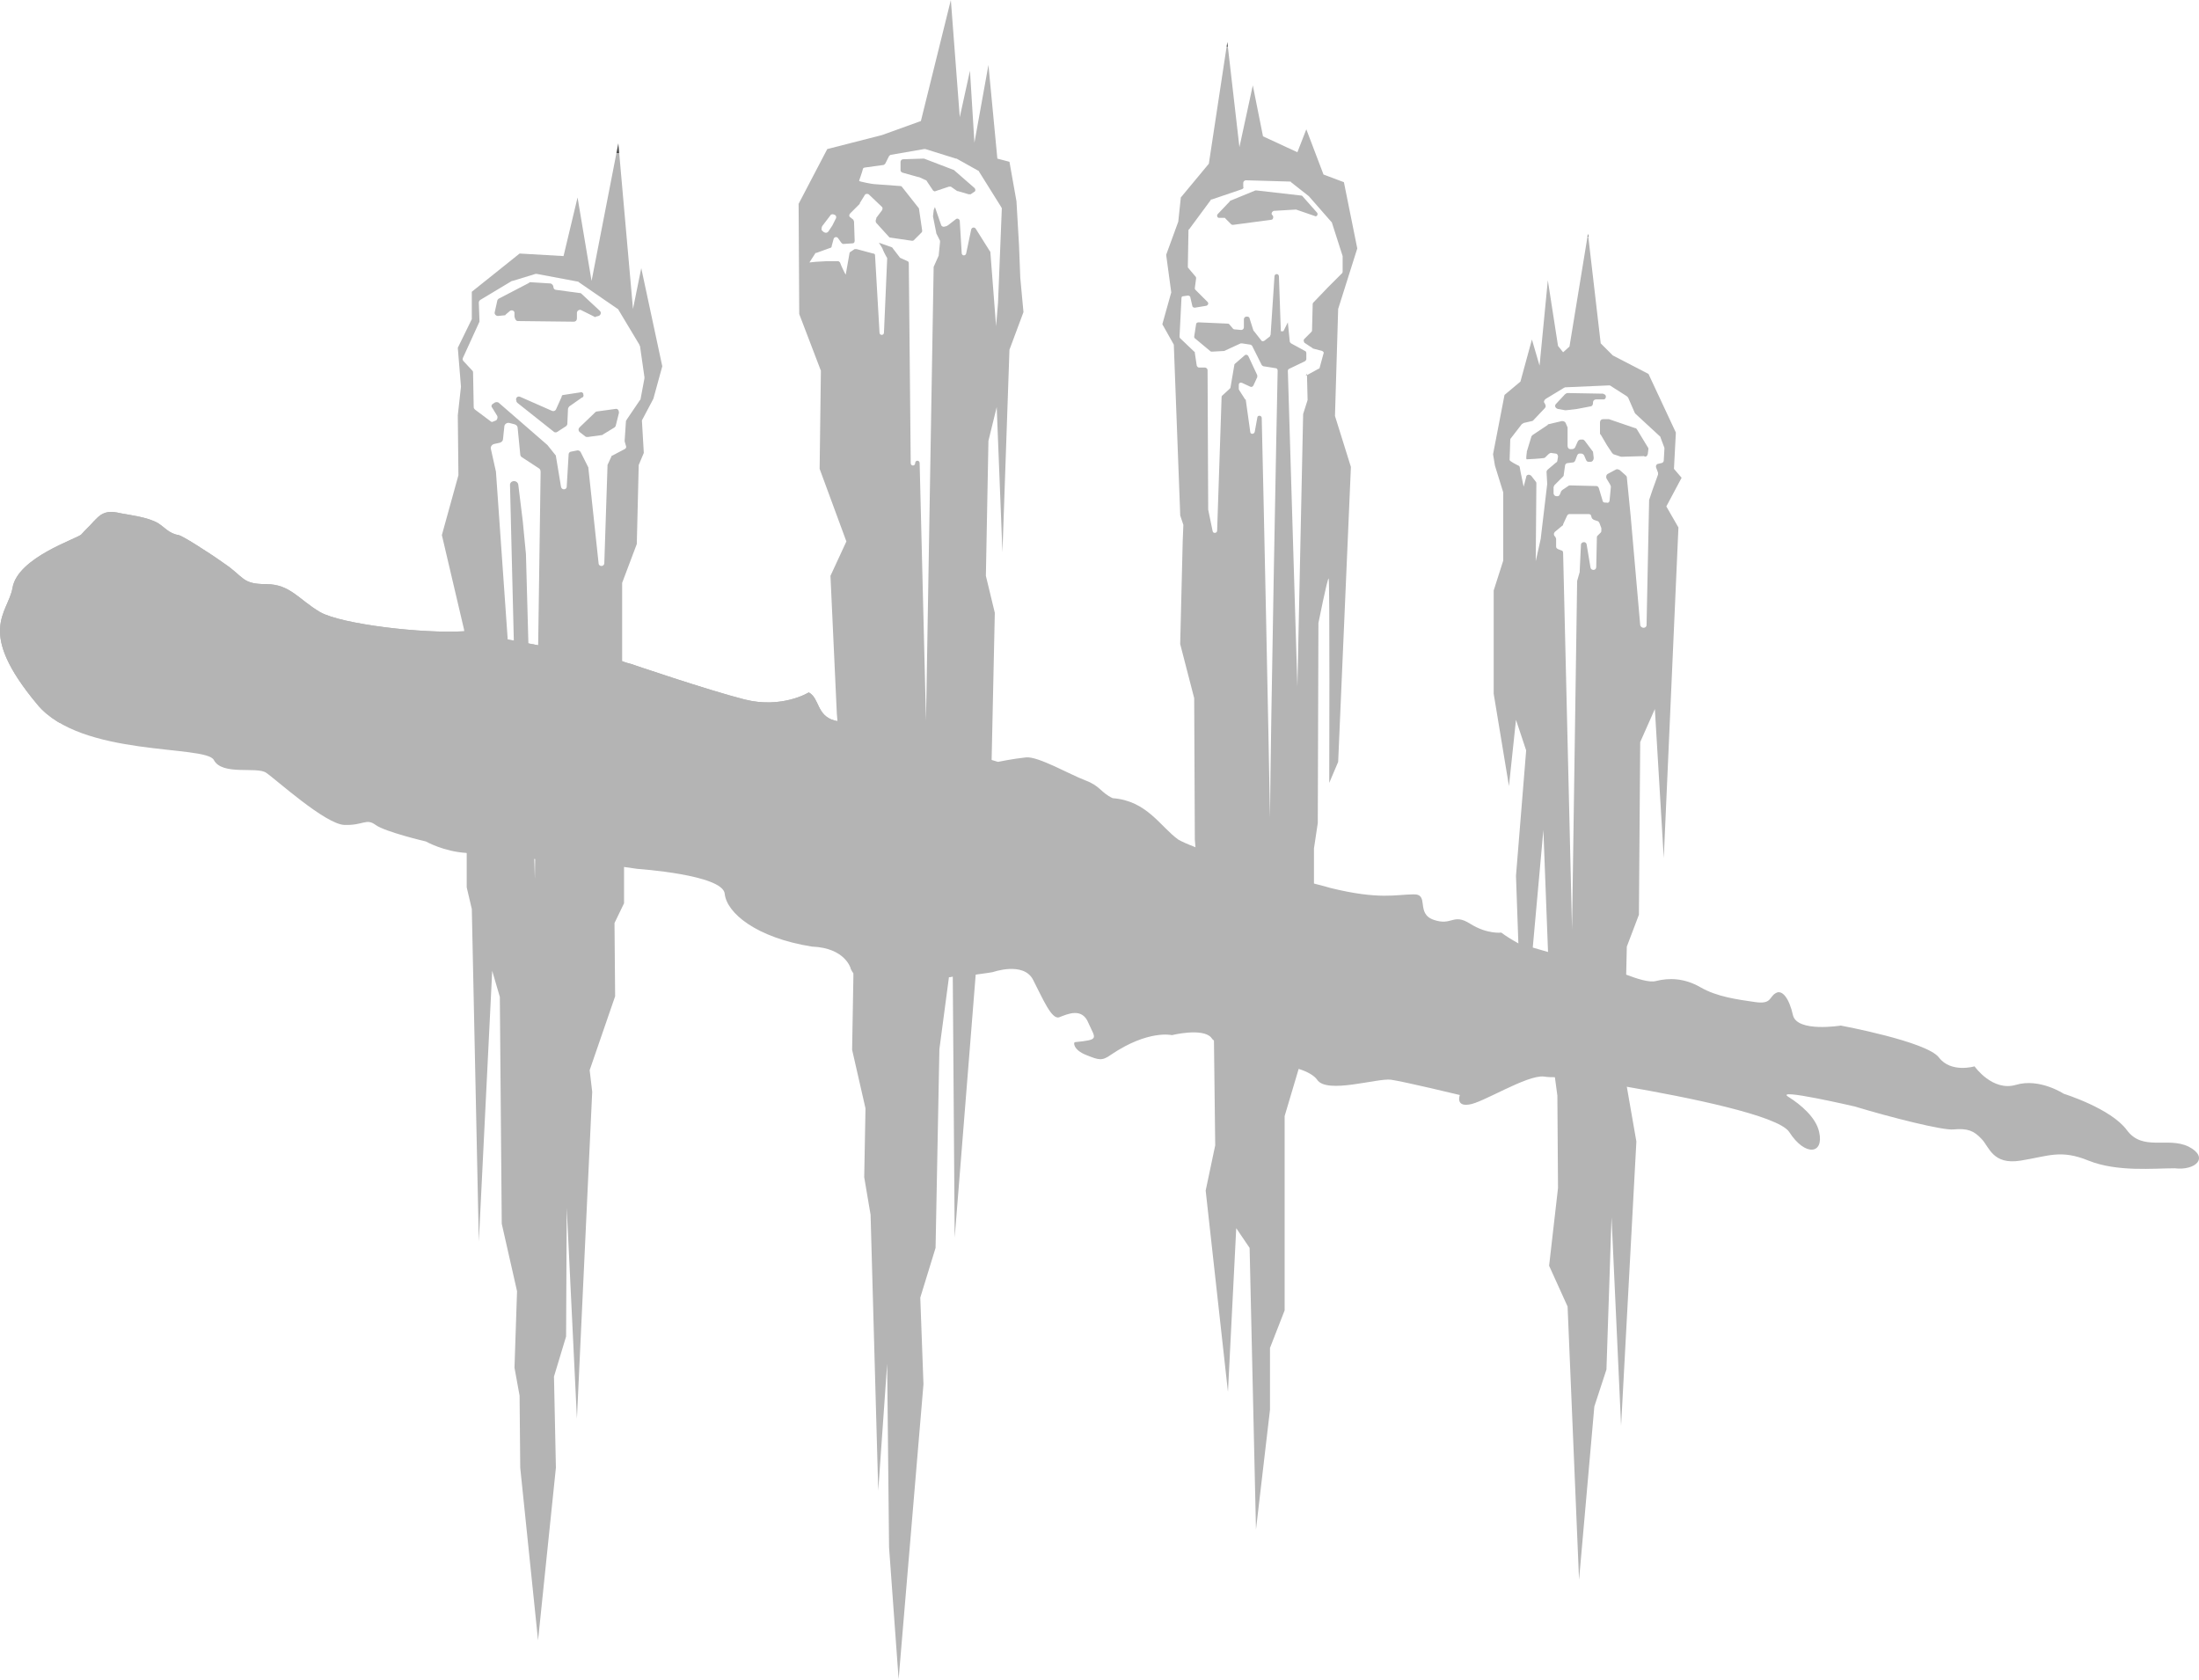
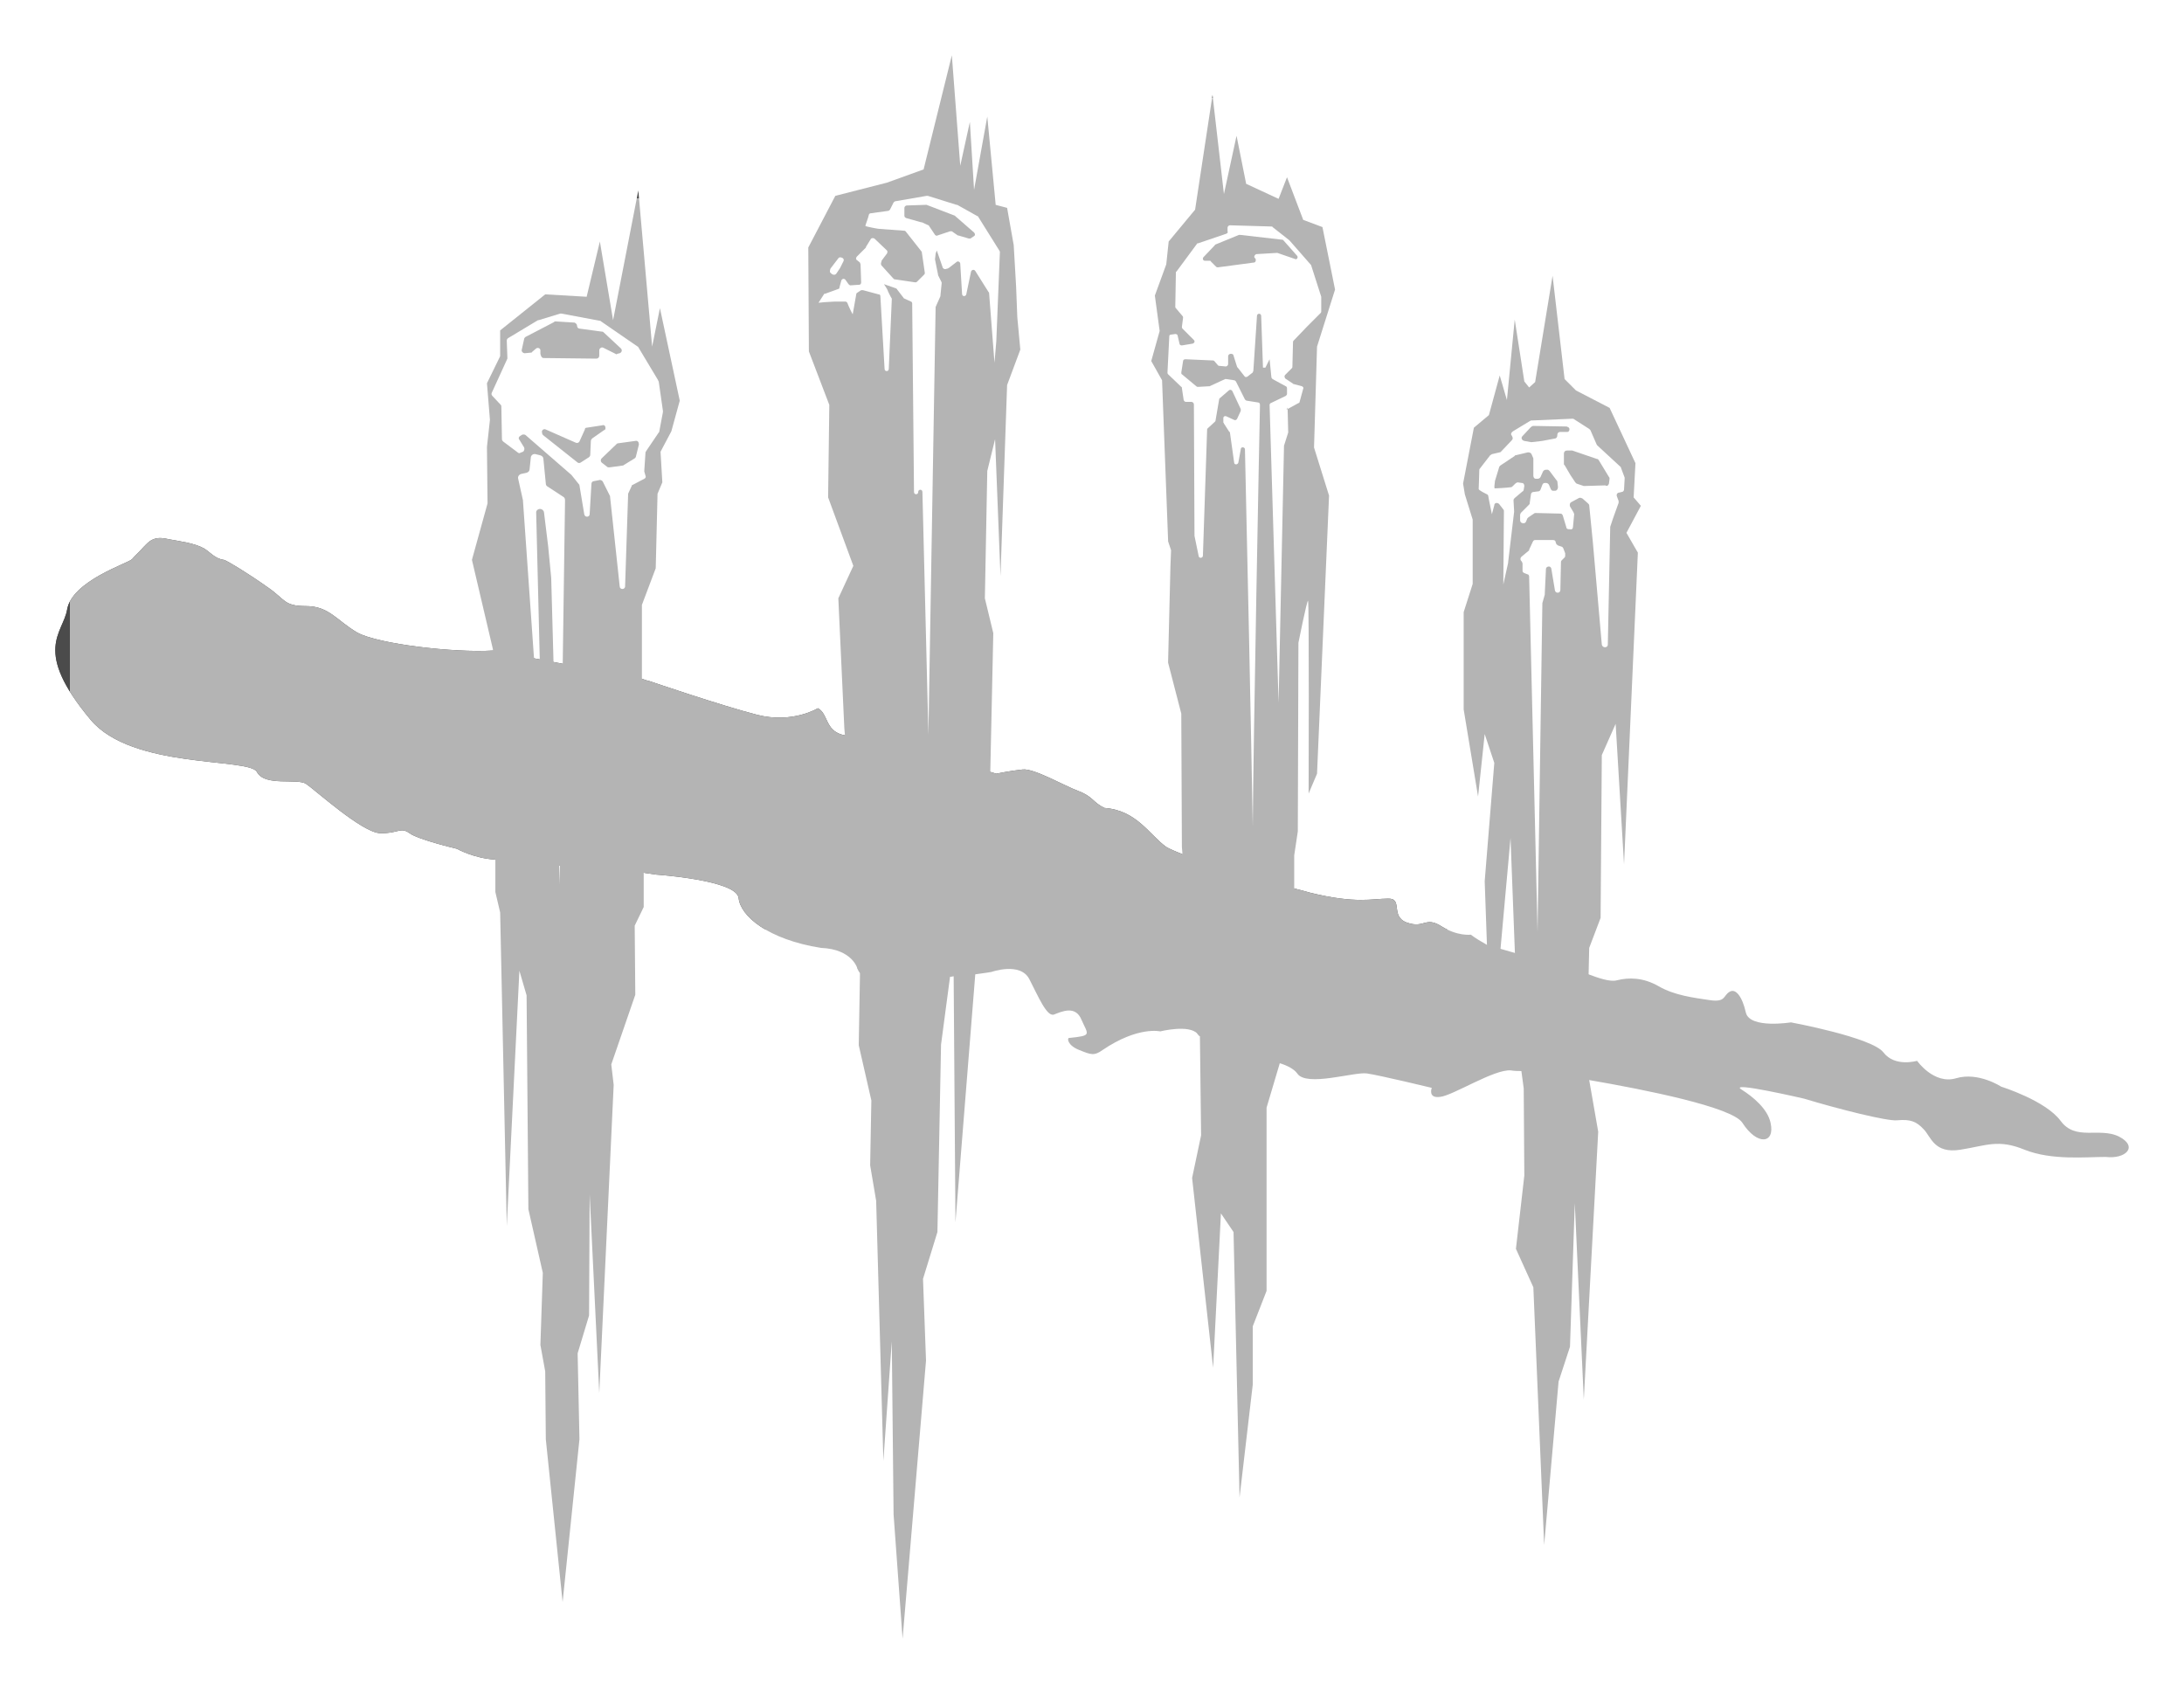
- <svg xmlns="http://www.w3.org/2000/svg" class="app__logo app__logo--light" width="600" height="458.172" viewBox="0 0 600 458.172">
+ <svg xmlns="http://www.w3.org/2000/svg" class="app__logo app__logo--light" width="600" height="465.35" viewBox="0 0 632 490.172">
  <defs>
-     <filter id="survShadow_1">
+     <filter id="survShadow_1" width="200%" height="200%" x="-50%" y="-50%">
      <feDropShadow dx="0" dy="0" stdDeviation="8" flood-opacity="0" flood-color="rgba(0,0,0,0.118)">
        <set attributeName="flood-opacity" to="0" begin="killerRollbackGradientAnimation.end" />
        <animate id="survShadowAnimation_1" attributeName="flood-opacity" begin="0.65s; killerRollbackGradientAnimation.end + 0.75s" values="0;1" dur="0.295s" fill="freeze">
				</animate>
        <animate id="survRollbackShadowAnimation_1" attributeName="flood-opacity" values="1;0" dur="1.1s" begin="killerGradientAnimation.end + 1.9s" fill="freeze" />
      </feDropShadow>
    </filter>
-     <filter id="survShadow_2">
+     <filter id="survShadow_2" width="200%" height="200%" x="-50%" y="-50%">
      <feDropShadow dx="0" dy="0" stdDeviation="8" flood-opacity="0" flood-color="rgba(0,0,0,0.118)">
        <set attributeName="flood-opacity" to="0" begin="killerRollbackGradientAnimation.end" />
        <animate id="survShadowAnimation_2" attributeName="flood-opacity" begin="survGradientAnimation_1.end - 0.015s" values="0;1" dur="0.245s" fill="freeze" />
        <animate id="survRollbackShadowAnimation_2" attributeName="flood-opacity" values="1;0" dur="1.1s" begin="killerGradientAnimation.end + 1.9s" fill="freeze" />
      </feDropShadow>
    </filter>
-     <filter id="survShadow_3">
+     <filter id="survShadow_3" width="200%" height="200%" x="-50%" y="-50%">
      <feDropShadow dx="0" dy="0" stdDeviation="8" flood-opacity="0" flood-color="rgba(0,0,0,0.118)">
        <set attributeName="flood-opacity" to="0" begin="killerRollbackGradientAnimation.end" />
        <animate id="survShadowAnimation_3" attributeName="flood-opacity" begin="survGradientAnimation_2.end + 0.5s" values="0;1" dur="0.26s" fill="freeze" />
        <animate id="survRollbackShadowAnimation_3" attributeName="flood-opacity" values="1;0" dur="1.1s" begin="killerGradientAnimation.end + 1.9s" fill="freeze" />
      </feDropShadow>
    </filter>
-     <filter id="survShadow_4">
+     <filter id="survShadow_4" width="200%" height="200%" x="-50%" y="-50%">
      <feDropShadow dx="0" dy="0" stdDeviation="8" flood-opacity="0" flood-color="rgba(0,0,0,0.118)">
        <set attributeName="flood-opacity" to="0" begin="killerRollbackGradientAnimation.end" />
        <animate id="survShadowAnimation_4" attributeName="flood-opacity" begin="survGradientAnimation_3.end + 0.15s" values="0;1" dur="0.235s" fill="freeze" />
        <animate id="survRollbackShadowAnimation_4" attributeName="flood-opacity" values="1;0" dur="1.1s" begin="killerGradientAnimation.end + 1.9s" fill="freeze" />
      </feDropShadow>
    </filter>
-     <filter id="killerShadow">
+     <filter id="killerShadow" width="200%" height="200%" x="-50%" y="-50%">
      <feDropShadow dx="0" dy="0" stdDeviation="8" flood-opacity="0" flood-color="rgba(0,0,0,0.118)">
        <set attributeName="flood-opacity" to="0" begin="killerRollbackGradientAnimation.end" />
        <animate id="killerShadowAnimation" attributeName="flood-opacity" begin="survGradientAnimation_4.end + 0.25s" values="0;1" dur="0.175s" fill="freeze" />
        <animate id="killerRollbackShadowAnimation" attributeName="flood-opacity" values="1;0" dur="1.1s" begin="killerGradientAnimation.end + 1.9s" fill="freeze" />
      </feDropShadow>
    </filter>
    <linearGradient id="survGradient_1" x1="0%" y1="0%" x2="0%" y2="100%">
      <stop offset="0%" stop-color="#4b4b4b">
        <set attributeName="offset" to="0%" begin="killerRollbackGradientAnimation.end + 0.26s" />
        <animate id="survGradientAnimation_1" attributeName="offset" values="0;1" dur="0.295s" begin="0.65s; killerRollbackGradientAnimation.end + 0.75s" fill="freeze" />
        <set attributeName="stop-color" to="#4b4b4b" begin="killerRollbackGradientAnimation.end + 0.5s" />
        <animate id="survRollbackGradientAnimation_1" attributeName="stop-color" values="#4b4b4b;#b4b4b4" dur="1.1s" begin="killerGradientAnimation.end + 1.9s" fill="freeze" />
      </stop>
      <stop offset="0%" stop-color="#b4b4b4">
        <set attributeName="offset" to="0%" begin="killerRollbackGradientAnimation.end + 0.26s" />
        <animate id="survGradientAnimation_1_1" attributeName="offset" values="0;1" dur="0.295s" begin="0.65s; killerRollbackGradientAnimation.end + 0.75s" fill="freeze" />
      </stop>
    </linearGradient>
    <linearGradient id="survGradient_2" x1="0%" y1="0%" x2="0%" y2="100%">
      <stop offset="0%" stop-color="#4b4b4b">
        <set attributeName="offset" to="0%" begin="killerRollbackGradientAnimation.end + 0.5s" />
        <animate id="survGradientAnimation_2" attributeName="offset" values="0;1" dur="0.245s" begin="survGradientAnimation_1.end - 0.015s" fill="freeze" />
        <set attributeName="stop-color" to="#4b4b4b" begin="killerRollbackGradientAnimation.end + 0.5s" />
        <animate id="survRollbackGradientAnimation_2" attributeName="stop-color" values="#4b4b4b;#b4b4b4" dur="1.1s" begin="killerGradientAnimation.end + 1.9s" fill="freeze" />
      </stop>
      <stop offset="0%" stop-color="#b4b4b4">
        <set attributeName="offset" to="0%" begin="killerRollbackGradientAnimation.end + 0.5s" />
        <animate id="survGradientAnimation_2_1" attributeName="offset" values="0;1" dur="0.245s" begin="survGradientAnimation_1.end - 0.015s" fill="freeze" />
      </stop>
    </linearGradient>
    <linearGradient id="survGradient_3" x1="0%" y1="0%" x2="0%" y2="100%">
      <stop offset="0%" stop-color="#4b4b4b">
        <set attributeName="offset" to="0%" begin="killerRollbackGradientAnimation.end + 0.5s" />
        <animate id="survGradientAnimation_3" attributeName="offset" values="0;1" dur="0.26s" begin="survGradientAnimation_2.end + 0.5s" fill="freeze" />
        <set attributeName="stop-color" to="#4b4b4b" begin="killerRollbackGradientAnimation.end + 0.5s" />
        <animate id="survRollbackGradientAnimation_3" attributeName="stop-color" values="#4b4b4b;#b4b4b4" dur="1.1s" begin="killerGradientAnimation.end + 1.9s" fill="freeze" />
      </stop>
      <stop offset="0%" stop-color="#b4b4b4">
        <set attributeName="offset" to="0%" begin="killerRollbackGradientAnimation.end + 0.5s" />
        <animate id="survGradientAnimation_3_1" attributeName="offset" values="0;1" dur="0.26s" begin="survGradientAnimation_2.end + 0.5s" fill="freeze" />
      </stop>
    </linearGradient>
    <linearGradient id="survGradient_4" x1="0%" y1="0%" x2="0%" y2="100%">
      <stop offset="0%" stop-color="#4b4b4b">
        <set attributeName="offset" to="0%" begin="killerRollbackGradientAnimation.end + 0.5s" />
        <animate id="survGradientAnimation_4" attributeName="offset" values="0;1" dur="0.235s" begin="survGradientAnimation_3.end + 0.15s" fill="freeze" />
        <set attributeName="stop-color" to="#4b4b4b" begin="killerRollbackGradientAnimation.end + 0.5s" />
        <animate id="survRollbackGradientAnimation_4" attributeName="stop-color" values="#4b4b4b;#b4b4b4" dur="1.1s" begin="killerGradientAnimation.end + 1.9s" fill="freeze" />
      </stop>
      <stop offset="0%" stop-color="#b4b4b4">
        <set attributeName="offset" to="0%" begin="killerRollbackGradientAnimation.end + 0.5s" />
        <animate id="survGradientAnimation_4_1" attributeName="offset" values="0;1" dur="0.235s" begin="survGradientAnimation_3.end + 0.15s" fill="freeze" />
      </stop>
    </linearGradient>
    <linearGradient id="killerGradient" x1="0%" y1="0%" x2="100%" y2="0%">
      <stop offset="0%" stop-color="#4b4b4b">
        <set attributeName="offset" to="0%" begin="killerRollbackGradientAnimation.end + 0.5s" />
        <animate id="killerGradientAnimation" attributeName="offset" values="0;1" dur="0.175s" begin="survGradientAnimation_4.end + 0.25s" fill="freeze" />
        <set attributeName="stop-color" to="#4b4b4b" begin="killerRollbackGradientAnimation.end + 0.5s" />
        <animate id="killerRollbackGradientAnimation" attributeName="stop-color" values="#4b4b4b;#b4b4b4" dur="1.1s" begin="killerGradientAnimation.end + 1.9s" fill="freeze" />
      </stop>
      <stop offset="0%" stop-color="#b4b4b4">
        <set attributeName="offset" to="0%" begin="killerRollbackGradientAnimation.end + 0.5s" />
        <animate id="killerGradientAnimation" attributeName="offset" values="0;1" dur="0.175s" begin="survGradientAnimation_4.end + 0.25s" fill="freeze" />
      </stop>
    </linearGradient>
    <symbol id="surv_1">
      <path id="surv_1_1" d="m 47.275,72.482 -5.041,0.695 c -0.171,0 -0.345,0.175 -0.345,0.175 l -4.346,4.171 c -0.345,0.345 -0.345,0.869 0,1.218 l 1.564,1.215 c 0.175,0.175 0.349,0.175 0.695,0.175 l 3.826,-0.524 c 0.175,0 0.175,0 0.345,-0.171 l 3.132,-1.913 c 0.171,-0.175 0.345,-0.345 0.345,-0.52 l 0.873,-3.477 c 0,-0.695 -0.349,-1.218 -1.048,-1.044">
			</path>
      <path id="surv_1_2" d="m 38.587,68.482 v -0.171 c -0.175,-0.349 -0.52,-0.524 -0.869,-0.349 l -4.517,0.695 c -0.349,0 -0.52,0.175 -0.52,0.52 l -1.568,3.477 c -0.175,0.349 -0.695,0.524 -1.044,0.349 l -8.688,-3.826 c -0.699,-0.345 -1.393,0.349 -1.044,1.044 v 0.175 c 0,0.175 0.175,0.175 0.175,0.345 l 10.081,7.998 c 0.171,0.175 0.695,0.175 0.869,0 l 2.433,-1.564 c 0.171,-0.175 0.345,-0.349 0.345,-0.695 l 0.175,-4.001 c 0,-0.175 0.175,-0.52 0.349,-0.695 l 3.477,-2.433 c 0.345,0 0.52,-0.52 0.345,-0.869">
			</path>
      <path id="surv_1_3" d="m 20.683,48.494 15.297,0.175 c 0.52,0 0.869,-0.345 0.869,-0.869 v -1.564 c 0,-0.524 0.695,-1.044 1.218,-0.695 l 3.477,1.734 c 0.171,0.175 0.345,0.175 0.52,0 l 0.695,-0.171 c 0.52,-0.175 0.869,-0.869 0.345,-1.393 l -5.037,-4.691 c -0.175,-0.175 -0.349,-0.175 -0.524,-0.175 l -6.43,-0.869 c -0.349,0 -0.695,-0.345 -0.695,-0.869 0,-0.345 -0.349,-0.695 -0.699,-0.865 l -5.561,-0.349 c -0.175,0 -0.345,0 -0.345,0.175 l -8.343,4.342 c -0.175,0.175 -0.349,0.349 -0.349,0.524 l -0.695,3.128 c -0.175,0.524 0.349,1.044 0.869,1.044 l 1.738,-0.175 c 0.171,0 0.345,0 0.345,-0.175 l 1.218,-1.044 c 0.52,-0.345 1.215,0 1.215,0.524 v 1.04 c 0.175,0.873 0.524,1.218 0.869,1.218">
			</path>
      <path id="surv_1_4" d="m 50.532,162.128 c 0,0 -1.111,-17.676 -1.343,-20.819 v -21.377 l 3.997,-10.605 0.524,-21.552 1.389,-3.302 -0.52,-8.863 3.128,-5.91 2.433,-8.867 L 54.403,34.066 52.145,45.191 48.148,-5.1298828e-6 40.845,37.543 37.023,14.773 33.197,30.764 21.206,30.069 8.168,40.5 v 7.474 l -3.822,7.819 0.865,10.605 -0.865,7.819 0.171,16.34 L 4.1992186e-7,106.894 6.081,132.796 c 0,0 -1.438,57.925 0.699,60.833 v 9.383 l 1.389,5.914 1.913,90.728 3.651,-73.867 2.084,7.124 0.52,61.881 4.175,18.42 -0.699,20.861 1.393,7.648 0.175,19.639 4.862,47.104 4.87,-47.104 -0.524,-24.858 3.306,-10.947 0.171,-35.11 2.782,57.531 4.171,-89.168 -0.695,-5.91 6.95,-20.159 -0.171,-19.988 2.604,-5.394 v -9.907 l 0.619,-17.946 m -24.953,21.248 -2.433,-88.644 -0.869,-9.037 -1.215,-9.907 c -0.175,-1.218 -1.913,-1.389 -2.262,-0.175 v 0.349 L 20.512,171.728 14.773,89.863 v -0.175 l -1.389,-6.255 c -0.175,-0.524 0.175,-1.218 0.869,-1.393 l 1.564,-0.345 c 0.52,-0.175 0.869,-0.524 0.869,-1.044 l 0.349,-3.306 c 0,-0.691 0.695,-1.215 1.385,-1.04 l 1.393,0.349 c 0.524,0.171 0.869,0.52 0.869,1.04 l 0.699,7.128 c 0,0.345 0.171,0.695 0.516,0.865 l 4.521,2.957 c 0.349,0.175 0.524,0.52 0.524,1.044 z M 46.58,85.171 c -0.175,0 -0.349,0.175 -0.349,0.349 l -1.04,2.254 v 0.349 L 44.322,114.542 c 0,1.044 -1.564,1.044 -1.564,0 L 39.976,88.644 v -0.175 l -2.084,-4.171 c -0.175,-0.345 -0.524,-0.52 -0.869,-0.52 l -1.742,0.345 c -0.341,0 -0.691,0.349 -0.691,0.699 l -0.524,8.863 c 0,0.869 -1.389,1.044 -1.564,0 l -1.389,-8.343 c 0,-0.175 0,-0.175 -0.175,-0.345 l -2.088,-2.612 -0.175,-0.171 -13.209,-11.474 c -0.349,-0.171 -0.695,-0.171 -1.04,0 l -0.52,0.349 c -0.349,0.175 -0.524,0.695 -0.175,1.044 l 1.385,2.258 c 0.175,0.349 0,1.044 -0.345,1.218 l -0.865,0.345 c -0.175,0.175 -0.524,0 -0.699,-0.175 l -4.171,-3.128 c -0.175,-0.175 -0.349,-0.349 -0.349,-0.695 l -0.175,-9.387 c 0,-0.175 0,-0.345 -0.171,-0.52 l -2.433,-2.608 c -0.175,-0.175 -0.349,-0.52 -0.175,-0.869 L 10.256,48.668 V 48.319 L 10.081,43.453 c 0,-0.349 0.175,-0.524 0.349,-0.695 l 8.688,-5.215 h 0.175 l 6.255,-1.913 h 0.349 l 11.125,2.088 c 0.175,0 0.175,0 0.345,0.171 l 10.605,7.303 c 0.175,0 0.175,0.175 0.175,0.175 l 5.735,9.557 c 0,0.175 0,0.175 0.171,0.349 l 1.218,8.518 v 0.345 l -1.044,5.565 c 0,0.175 0,0.175 -0.175,0.349 l -3.648,5.386 c 0,0.175 -0.175,0.175 -0.175,0.345 l -0.349,5.215 v 0.349 l 0.349,1.215 c 0.175,0.349 0,0.699 -0.349,0.869 z">
			</path>
    </symbol>
    <symbol id="surv_2">
      <path id="surv_2_1" d="M 42.584,46.58 42.409,46.406 34.241,43.278 h -0.345 l -5.39,0.175 c -0.349,0 -0.695,0.345 -0.695,0.695 v 2.258 c 0,0.349 0.171,0.52 0.52,0.695 l 4.346,1.218 h 0.175 l 1.909,0.869 c 0.175,0 0.175,0.175 0.175,0.175 l 1.742,2.604 c 0.171,0.175 0.52,0.349 0.695,0.175 l 3.648,-1.215 h 0.52 l 1.742,1.215 h 0.171 l 2.957,0.869 h 0.52 l 1.04,-0.695 c 0.349,-0.175 0.349,-0.695 0,-1.04 z">
			</path>
      <path id="surv_2_2" d="m 52.665,207.358 0.869,-40.151 -2.437,-10.081 0.699,-36.848 2.258,-9.212 1.564,39.631 1.913,-55.273 3.822,-10.256 -0.869,-9.387 L 60.139,66.914 59.444,54.923 57.531,44.147 54.229,43.278 51.796,17.726 47.97,38.932 46.755,19.289 43.973,31.978 41.54,0 33.368,33.022 22.77,36.848 7.819,40.671 0,55.618 l 0.171,30.069 5.91,15.471 -0.345,26.767 7.299,19.813 -4.342,9.387 1.734,37.543 0.175,2.088 c -0.349,0 3.651,67.612 3.651,67.612 0,0 0.175,0.524 0.695,1.218 v 0.865 l -0.349,19.988 3.651,15.995 -0.349,18.77 1.738,10.256 2.088,75.261 2.433,-34.59 0.52,50.061 2.608,35.979 6.779,-80.476 -0.869,-23.636 4.171,-13.558 1.044,-54.229 2.608,-19.647 c 0.345,0 0.695,-0.175 1.044,-0.175 l 0.52,71.264 5.735,-71.784 M 6.43,61.702 8.692,58.745 C 8.867,58.4 9.383,58.4 9.732,58.571 c 0.52,0.175 0.695,0.699 0.345,1.218 L 9.212,61.528 8.168,63.092 C 7.819,63.612 7.299,63.612 6.775,63.266 L 6.255,62.746 c 0,-0.175 0,-0.695 0.175,-1.044 m 41.889,0.695 c -0.349,-0.52 -1.044,-0.349 -1.218,0.175 l -1.389,6.604 c -0.171,0.695 -1.215,0.695 -1.215,-0.175 L 43.973,60.309 c 0,-0.52 -0.691,-0.865 -1.04,-0.52 l -2.262,1.738 c -0.175,0 -0.175,0.175 -0.349,0.175 l -0.691,0.175 c -0.349,0 -0.524,-0.175 -0.695,-0.349 l -1.742,-5.041 -0.349,0.869 v 0.175 l -0.171,1.389 v 0.175 l 0.869,4.346 v 0.171 l 1.044,2.088 v 0.349 l -0.349,3.477 v 0.171 l -1.393,3.132 v 0.175 L 34.761,196.582 33.026,126.362 c 0,-0.869 -1.218,-0.869 -1.218,0 0,0.869 -1.218,0.869 -1.218,0 L 30.065,71.784 c 0,-0.175 -0.171,-0.52 -0.341,-0.52 l -1.917,-0.873 c -0.171,0 -0.171,-0.171 -0.345,-0.345 l -1.738,-2.258 c 0,-0.175 -0.171,-0.175 -0.345,-0.349 l -3.477,-1.215 c 0,0 1.04,1.564 1.04,1.738 0,0.171 0.869,1.909 1.218,2.429 v 0.349 l -0.869,19.988 c 0,0.869 -1.215,0.869 -1.215,0 L 20.857,69.696 c 0,-0.345 -0.175,-0.52 -0.524,-0.52 l -4.517,-1.215 h -0.52 l -1.044,0.691 c -0.175,0.175 -0.349,0.175 -0.349,0.349 -0.175,1.218 -1.044,5.735 -1.044,5.91 0,0.175 -1.215,-2.258 -1.564,-3.302 -0.171,-0.175 -0.345,-0.345 -0.52,-0.345 H 7.648 l -2.957,0.171 -1.738,0.175 1.564,-2.433 c 0,-0.175 0.175,-0.175 0.349,-0.175 l 3.826,-1.389 c 0.175,0 0.345,-0.175 0.345,-0.524 L 9.557,65.179 C 9.732,64.659 10.427,64.485 10.776,65.005 l 0.869,1.218 c 0.175,0.171 0.349,0.345 0.524,0.345 l 2.604,-0.175 c 0.349,0 0.524,-0.345 0.524,-0.695 l -0.175,-5.215 c 0,-0.175 -0.175,-0.345 -0.175,-0.52 l -0.869,-0.695 c -0.349,-0.175 -0.349,-0.699 0,-1.044 l 2.608,-2.608 v -0.175 l 1.389,-2.258 c 0.175,-0.345 0.699,-0.345 1.044,-0.175 l 3.651,3.477 c 0.171,0.175 0.171,0.52 0,0.869 l -1.568,2.088 v 0.175 l -0.171,0.52 c 0,0.171 0,0.52 0.171,0.695 l 3.477,3.826 c 0.175,0.171 0.175,0.171 0.349,0.171 l 5.91,0.869 c 0.175,0 0.345,0 0.52,-0.175 l 2.084,-2.084 c 0.175,-0.175 0.175,-0.349 0.175,-0.52 L 32.852,57.007 c 0,-0.171 0,-0.171 -0.175,-0.345 l -4.521,-5.735 C 27.982,50.752 27.811,50.752 27.636,50.752 l -7.128,-0.524 c -0.349,0 -3.997,-0.691 -3.997,-0.865 0,-0.175 0.869,-2.437 1.044,-3.302 0,-0.175 0.345,-0.349 0.52,-0.349 l 5.041,-0.695 c 0.175,0 0.345,-0.175 0.52,-0.349 l 1.044,-2.084 c 0.175,-0.175 0.349,-0.349 0.524,-0.349 l 9.037,-1.564 h 0.345 l 8.347,2.608 h 0.175 l 5.906,3.302 c 0.175,0 0.175,0.175 0.175,0.175 l 6.085,9.732 c 0,0.175 0.175,0.175 0.175,0.349 l -1.044,25.898 -0.524,6.255 -1.56,-20.163 c 0,-0.175 0,-0.175 -0.175,-0.345 z">
			</path>
    </symbol>
    <symbol id="surv_3">
      <path id="surv_3_1" d="M 42.238,46.58 38.242,42.064 C 38.067,41.889 38.067,41.889 37.892,41.889 L 25.727,40.496 h -0.349 l -6.775,2.782 c 0,0 -0.175,0 -0.175,0.175 l -3.302,3.477 c -0.349,0.345 -0.175,1.044 0.345,1.044 h 1.389 c 0.175,0 0.349,0 0.349,0.175 l 1.564,1.564 c 0.175,0.171 0.349,0.171 0.524,0.171 l 10.431,-1.389 c 0.52,0 0.691,-0.869 0.345,-1.218 -0.52,-0.345 -0.175,-1.04 0.345,-1.215 l 5.914,-0.349 h 0.175 l 5.037,1.738 c 0.524,0.349 1.044,-0.349 0.695,-0.869">
			</path>
      <path id="surv_3_2" d="m 41.369,229.608 v -9.557 l 1.044,-6.954 0.175,-54.578 c 0,0 2.433,-12.169 2.782,-12.169 0.345,0 0.171,55.797 0.171,55.797 l 2.433,-5.735 3.477,-80.476 -4.346,-13.907 0.869,-29.2 5.215,-16.511 L 49.541,38.238 43.977,36.154 39.285,23.81 36.848,30.069 27.466,25.723 24.683,11.82 21.032,28.68 17.73,0 12.689,33.197 5.045,42.409 4.346,49.013 1.044,58.055 2.433,68.307 0,76.999 3.128,82.56 4.87,128.795 v 0.349 l 0.865,2.608 -0.175,4.346 -0.691,28.156 3.822,14.773 0.175,38.587 0.171,2.088 c 0.262,6.187 1.913,49.188 4.346,51.966 0.175,0.175 0.349,0.524 0.699,0.699 l 0.345,28.68 -2.604,12.34 6.081,54.927 2.258,-44.671 3.651,5.39 1.738,76.824 3.822,-32.677 v -16.86 l 3.997,-10.252 v -53.018 l 3.826,-12.86 m 2.262,-189.628 0.171,6.954 v 0.175 l -1.215,3.822 v 0.171 L 36.848,175.903 34.245,89.692 c 0,-0.175 0.171,-0.52 0.345,-0.52 l 4.346,-2.088 c 0.175,-0.175 0.349,-0.349 0.349,-0.52 v -1.738 c 0,-0.175 -0.175,-0.524 -0.349,-0.524 L 35.114,82.218 C 34.939,82.044 34.765,81.869 34.765,81.694 l -0.52,-5.211 -1.218,2.433 H 32.332 L 31.812,63.965 c 0,-0.865 -1.218,-0.865 -1.218,0 l -1.044,15.821 c 0,0.171 -0.175,0.345 -0.175,0.52 l -1.564,1.218 c -0.345,0.171 -0.695,0.171 -0.869,-0.175 L 25.033,78.916 24.858,78.741 23.814,75.439 c 0,-0.349 -0.349,-0.524 -0.695,-0.524 h -0.175 c -0.349,0 -0.695,0.349 -0.695,0.699 v 2.258 c 0,0.349 -0.345,0.695 -0.695,0.695 l -1.913,-0.175 c -0.175,0 -0.349,-0.171 -0.349,-0.171 L 18.254,77.003 C 18.079,76.828 17.904,76.828 17.73,76.828 L 9.907,76.483 c -0.345,0 -0.695,0.171 -0.695,0.52 l -0.516,3.302 c 0,0.175 0,0.52 0.171,0.52 l 4.171,3.477 c 0.171,0.175 0.345,0.175 0.52,0.175 l 3.128,-0.175 h 0.175 l 4.521,-2.084 h 0.349 l 2.258,0.345 c 0.175,0 0.345,0.175 0.52,0.349 l 2.608,5.215 c 0.175,0.171 0.349,0.345 0.52,0.345 l 3.302,0.524 c 0.349,0 0.524,0.345 0.524,0.695 -0.175,7.823 -1.913,97.336 -2.088,122.02 -0.345,-20.861 -1.738,-87.604 -2.258,-109.156 0,-0.699 -1.215,-0.873 -1.215,0 l -0.695,3.822 c -0.175,0.695 -1.218,0.695 -1.218,0 l -1.218,-8.688 c 0,-0.175 0,-0.175 -0.175,-0.175 l -1.564,-2.437 c 0,-0.171 -0.171,-0.171 -0.171,-0.345 v -1.218 c 0,-0.52 0.52,-0.695 0.869,-0.52 l 2.258,1.044 c 0.345,0.175 0.695,0 0.869,-0.349 l 1.044,-2.258 V 90.91 L 23.465,85.695 C 23.29,85.346 22.77,85.171 22.425,85.521 l -2.612,2.258 c -0.171,0.175 -0.171,0.175 -0.171,0.349 l -1.04,6.085 c 0,0.171 -0.175,0.345 -0.175,0.345 l -2.088,1.913 c -0.175,0.171 -0.175,0.345 -0.175,0.52 l -1.215,36.328 c 0,0.695 -1.044,0.869 -1.218,0.175 l -1.218,-5.91 v -0.175 L 12.34,89.517 c 0,-0.345 -0.345,-0.695 -0.691,-0.695 h -1.568 c -0.349,0 -0.52,-0.175 -0.695,-0.524 L 8.867,84.826 c 0,-0.175 0,-0.349 -0.175,-0.349 L 4.87,80.825 C 4.695,80.654 4.695,80.48 4.695,80.305 L 5.219,69.879 c 0,-0.349 0.171,-0.524 0.516,-0.524 l 1.218,-0.175 c 0.349,0 0.695,0.175 0.695,0.524 l 0.524,2.258 c 0,0.345 0.349,0.52 0.695,0.52 l 3.128,-0.52 c 0.52,-0.175 0.695,-0.695 0.345,-1.044 L 9.037,67.616 C 8.867,67.442 8.867,67.267 8.867,67.096 l 0.345,-2.608 c 0,-0.175 0,-0.349 -0.175,-0.524 L 7.128,61.706 C 6.954,61.536 6.954,61.361 6.954,61.361 l 0.175,-9.907 c 0,-0.175 0,-0.349 0.175,-0.349 l 5.906,-7.994 c 0,-0.175 0.175,-0.175 0.349,-0.175 l 8.172,-2.782 c 0.345,-0.175 0.52,-0.345 0.345,-0.695 v -1.044 c 0,-0.345 0.349,-0.695 0.695,-0.695 l 11.994,0.349 c 0.175,0 0.349,0 0.349,0.171 l 4.862,3.826 6.088,6.95 0.175,0.175 2.953,9.212 v 4.171 c 0,0.175 0,0.349 -0.175,0.524 l -3.822,3.822 -4.001,4.171 c -0.175,0.175 -0.175,0.349 -0.175,0.52 l -0.171,6.954 c 0,0.175 0,0.349 -0.175,0.52 l -1.909,1.913 c -0.349,0.349 -0.175,0.695 0,1.044 l 2.084,1.389 c 0,0 0.175,0 0.175,0.175 l 2.604,0.695 c 0.349,0.175 0.524,0.524 0.349,0.695 l -1.044,3.826 c 0,0.175 -0.171,0.349 -0.345,0.349 l -3.477,1.909 c 0.52,-0.873 0.349,-0.699 0.349,-0.52">
			</path>
    </symbol>
    <symbol id="surv_4">
      <path id="surv_4_1" d="m 42.213,60.143 0.175,-1.389 c 0,-0.175 0,-0.349 -0.175,-0.524 l -2.953,-4.866 c -0.175,-0.175 -0.175,-0.345 -0.524,-0.345 l -7.124,-2.437 h -1.564 c -0.52,0 -0.869,0.349 -0.869,0.873 v 2.953 c 0,0.175 0,0.349 0.175,0.349 l 1.734,2.953 1.393,2.088 c 0.175,0.171 0.175,0.171 0.349,0.345 l 2.084,0.695 h 0.349 l 5.906,-0.175 c 0.524,0.349 0.869,0 1.044,-0.52">
			</path>
      <path id="surv_4_2" d="m 30.397,43.802 c -0.175,0 -0.349,-0.171 -0.349,-0.171 l -9.732,-0.175 c -0.175,0 -0.524,0.175 -0.695,0.345 l -2.433,2.608 c -0.524,0.524 -0.175,1.218 0.52,1.389 l 1.913,0.349 h 0.345 l 2.957,-0.349 3.648,-0.695 c 0.349,0 0.699,-0.345 0.699,-0.869 v -0.175 c 0,-0.52 0.345,-0.865 0.869,-0.865 h 2.084 c 0.524,0 0.869,-1.044 0.175,-1.393">
			</path>
      <path id="surv_4_3" d="m 36.328,202.146 0.171,-7.644 3.302,-8.692 0.349,-47.104 4.001,-9.037 2.429,40.671 4.001,-90.208 -3.302,-5.735 4.171,-7.823 -2.088,-2.433 0.52,-9.907 L 42.409,38.242 32.677,33.201 29.375,29.899 25.898,0 20.857,30.768 19.119,32.332 17.726,30.593 14.947,12.689 12.689,35.979 10.605,28.855 7.474,40.329 3.128,43.977 0,60.143 l 0.52,3.128 2.262,7.299 v 18.599 l -2.608,8.168 v 28.16 l 4.167,25.203 1.917,-18.079 2.778,8.343 -2.778,34.241 1.786,50.468 5.688,-62.975 1.814,47.499 0.316,12.381 1.689,12.594 0.175,25.203 -2.429,21.206 5.041,11.125 3.128,74.566 4.171,-47.279 3.302,-10.081 1.389,-41.544 2.608,56.836 4.171,-77.519 -2.608,-14.947 M 29.549,81.004 c 0,0.175 0,0.345 -0.175,0.52 l -0.869,0.869 c -0.175,0.175 -0.175,0.349 -0.175,0.524 l -0.175,7.994 c 0,1.044 -1.389,1.044 -1.564,0.175 l -1.044,-6.259 c 0,-0.345 -0.345,-0.695 -0.695,-0.695 -0.524,0 -0.865,0.349 -0.865,0.695 l -0.349,7.303 v 0.171 l -0.695,2.437 v 0.171 L 21.552,189.811 19.119,87.088 c 0,-0.349 -0.175,-0.699 -0.52,-0.699 l -0.873,-0.345 c -0.341,-0.175 -0.516,-0.349 -0.516,-0.695 v -2.088 c 0,-0.175 -0.175,-0.345 -0.175,-0.52 l -0.175,-0.175 c -0.349,-0.349 -0.349,-0.869 0,-1.218 l 2.084,-1.738 c 0.175,0 0.175,-0.171 0.175,-0.345 l 1.044,-2.258 c 0.175,-0.349 0.349,-0.524 0.695,-0.524 h 5.215 c 0.349,0 0.695,0.175 0.695,0.524 l 0.175,0.52 c 0,0.175 0.349,0.345 0.524,0.52 l 1.04,0.349 c 0.171,0 0.345,0.175 0.52,0.52 l 0.524,1.393 v 0.345 z m 6.604,-15.126 -1.568,-1.393 c -0.345,-0.171 -0.691,-0.345 -1.04,-0.171 l -2.262,1.215 c -0.345,0.175 -0.516,0.695 -0.345,1.218 l 1.044,1.738 c 0,0.175 0.171,0.345 0.171,0.52 l -0.345,3.651 c 0,0.52 -0.349,0.869 -0.869,0.695 h -0.345 c -0.349,0 -0.699,-0.175 -0.699,-0.524 l -1.044,-3.477 c -0.175,-0.345 -0.345,-0.52 -0.695,-0.52 l -7.128,-0.171 c -0.171,0 -0.341,0 -0.516,0.171 l -1.568,1.044 -0.349,0.349 -0.345,0.865 c -0.175,0.349 -0.349,0.524 -0.699,0.524 h -0.167 c -0.524,0 -0.873,-0.349 -0.873,-0.869 v -1.564 c 0,-0.175 0.175,-0.349 0.175,-0.52 l 2.433,-2.437 c 0.175,-0.175 0.175,-0.345 0.175,-0.52 l 0.349,-2.433 c 0,-0.349 0.345,-0.695 0.695,-0.695 l 1.389,-0.175 c 0.345,0 0.52,-0.175 0.695,-0.52 l 0.524,-1.393 c 0.171,-0.345 0.345,-0.52 0.695,-0.52 h 0.349 c 0.341,0 0.691,0.175 0.865,0.52 l 0.52,1.218 c 0.175,0.349 0.349,0.52 0.699,0.52 h 0.52 c 0.524,0 0.873,-0.52 0.873,-1.044 L 27.291,59.619 c 0,-0.175 0,-0.175 -0.175,-0.345 l -2.088,-2.782 c -0.175,-0.175 -0.349,-0.349 -0.524,-0.349 h -0.516 c -0.349,0 -0.699,0.175 -0.873,0.524 l -0.695,1.564 c -0.175,0.349 -0.52,0.524 -0.869,0.524 h -0.524 c -0.341,0 -0.691,-0.349 -0.691,-0.873 v -5.041 l -0.524,-1.215 c -0.171,-0.349 -0.52,-0.524 -1.044,-0.524 l -3.648,0.873 c -0.175,0 -0.175,0 -0.175,0.171 l -4.171,2.782 c -0.171,0.175 -0.345,0.349 -0.345,0.52 l -1.218,3.997 v 0.175 c 0,0.349 -0.349,1.913 0,1.913 0.349,0 3.651,-0.175 4.695,-0.349 0.171,0 0.341,-0.175 0.516,-0.345 l 0.699,-0.695 c 0.175,-0.175 0.52,-0.349 0.695,-0.349 l 1.218,0.175 c 0.516,0 0.691,0.52 0.691,0.869 l -0.171,1.044 c 0,0.175 -0.171,0.52 -0.345,0.52 l -2.262,1.913 c -0.175,0.171 -0.349,0.345 -0.349,0.695 l 0.175,3.128 v 0.175 l -1.734,14.602 v 0.171 l -1.393,6.259 0.175,-21.206 c 0,-0.175 0,-0.349 -0.175,-0.52 l -1.215,-1.568 c -0.524,-0.52 -1.393,-0.345 -1.393,0.349 -0.349,1.218 -0.695,2.608 -0.695,2.608 0,-0.175 -0.869,-3.997 -1.044,-5.215 0,-0.171 -0.171,-0.52 -0.345,-0.52 -0.695,-0.349 -2.437,-1.215 -2.437,-1.564 0,-0.349 0.175,-4.346 0.175,-5.39 0,-0.175 0,-0.345 0.175,-0.52 l 2.953,-3.822 c 0.175,-0.175 0.349,-0.175 0.524,-0.349 l 2.262,-0.524 c 0.171,0 0.341,-0.171 0.341,-0.171 l 3.132,-3.302 c 0.345,-0.349 0.345,-0.695 0.171,-1.044 l -0.171,-0.349 c -0.345,-0.345 -0.171,-0.865 0.345,-1.215 l 4.87,-2.957 c 0.175,0 0.175,-0.171 0.349,-0.171 l 11.99,-0.524 c 0.175,0 0.349,0 0.52,0.175 l 4.346,2.778 0.349,0.349 1.738,4.001 c 0,0.171 0.171,0.171 0.171,0.345 l 6.779,6.259 c 0.175,0.171 0.175,0.171 0.175,0.345 l 1.044,2.782 v 0.349 l -0.175,3.128 c 0,0.345 -0.345,0.695 -0.695,0.695 l -0.695,0.171 c -0.52,0 -0.869,0.524 -0.695,1.044 l 0.52,1.393 v 0.52 l -1.564,4.346 -0.869,2.608 v 0.171 l -0.695,33.895 c 0,1.044 -1.564,1.044 -1.738,0 L 37.547,77.003 36.499,66.398 c 0,-0.175 -0.171,-0.345 -0.345,-0.52">
			</path>
    </symbol>
    <symbol id="killer_1">
      <path id="killer_1_1" d="m 597.164,173.176 c -5.735,-2.782 -12.514,1.385 -16.86,-4.521 -4.346,-5.91 -17.21,-9.907 -17.21,-9.907 0,0 -6.604,-4.346 -13.034,-2.433 -6.43,1.909 -11.3,-5.045 -11.3,-5.045 0,0 -6.43,1.917 -9.732,-2.429 -3.302,-4.35 -26.767,-8.696 -26.767,-8.696 0,0 -11.82,1.917 -13.034,-2.778 -1.044,-4.691 -2.961,-7.128 -4.695,-6.085 -1.909,1.044 -1.044,3.132 -5.735,2.433 -4.695,-0.691 -10.256,-1.389 -14.777,-3.997 -4.521,-2.608 -8.688,-2.608 -12.165,-1.738 -1.913,0.524 -5.39,-0.695 -8.168,-1.738 l -29.375,-8.514 c -1.568,-0.873 -3.302,-1.913 -4.695,-2.957 0,0 -3.822,0.524 -8.518,-2.433 -4.691,-2.957 -4.866,0.695 -9.907,-1.044 -5.041,-1.738 -1.04,-7.124 -5.561,-6.95 -4.521,0 -9.212,1.56 -22.596,-1.742 0,0 -1.738,-0.516 -4.521,-1.215 l -32.332,-9.907 c -2.258,-0.869 -3.822,-1.564 -4.691,-2.088 -4.866,-3.477 -8.518,-10.601 -17.904,-11.296 -3.302,-1.564 -3.302,-3.302 -7.474,-4.866 -4.171,-1.564 -12.86,-6.608 -16.162,-6.259 -3.477,0.349 -7.652,1.218 -7.652,1.218 l -1.734,-0.524 -42.064,-10.601 c -0.349,0 -0.695,-0.175 -0.869,-0.175 -4.866,-1.389 -3.997,-6.085 -6.954,-7.648 0,0 -7.295,4.521 -17.551,1.913 -10.256,-2.608 -31.113,-9.736 -31.113,-9.736 0,0 -0.869,-0.171 -2.262,-0.695 l -43.108,-8.168 c -11.296,0.695 -33.372,-1.909 -39.277,-5.211 -5.914,-3.477 -8.172,-7.652 -14.777,-7.652 -6.604,0 -5.91,-1.909 -11.3,-5.561 -5.386,-3.822 -11.641,-7.648 -12.514,-7.823 -2.604,-0.345 -3.997,-2.258 -5.731,-3.302 -2.786,-1.564 -7.128,-2.084 -9.911,-2.608 -1.564,-0.345 -3.306,-0.695 -4.866,0 -1.218,0.524 -1.913,1.393 -2.782,2.262 -1.044,1.215 -2.262,2.258 -3.302,3.477 -1.218,1.215 -17.38,6.255 -18.773,14.598 -1.215,6.954 -10.081,11.645 6.779,31.808 11.994,14.427 45.89,10.951 48.148,15.122 2.258,4.346 11.645,1.738 14.253,3.477 2.608,1.738 16.166,14.082 21.381,14.253 5.211,0.175 5.91,-1.909 8.514,0 2.608,1.913 13.733,4.521 13.733,4.521 0,0 4.87,2.778 11.125,3.128 l 42.929,3.822 3.652,0.524 c 0,0 23.29,1.564 23.814,6.779 0.52,5.211 8.518,11.99 23.81,14.427 9.212,0.345 10.605,6.081 10.605,6.081 l 26.767,2.258 c 0.345,0 0.695,-0.175 1.044,-0.175 l 6.255,-0.52 c 2.782,-0.345 4.695,-0.691 4.695,-0.691 0,0 8.339,-2.957 10.947,2.084 2.612,5.041 5.045,10.951 7.128,10.252 2.262,-0.869 6.259,-2.778 7.994,1.568 1.913,4.342 3.132,4.517 -3.648,5.211 -0.524,0 -0.524,2.084 2.953,3.477 3.477,1.393 4.346,1.742 6.779,0 10.256,-6.954 16.686,-5.386 16.686,-5.386 0,0 8.343,-2.088 10.776,0.691 0.175,0.175 0.349,0.524 0.699,0.699 l 23.116,7.823 c 2.262,0.695 4.171,1.734 5.041,2.953 2.608,4.001 16.515,-0.52 20.163,0 3.651,0.524 18.77,4.171 18.77,4.171 0,0 -1.215,3.132 2.437,2.608 3.648,-0.349 15.817,-8.172 20.512,-7.648 1.04,0.175 2.084,0.175 2.953,0.175 l 19.639,2.608 c 16.166,2.782 41.369,7.819 44.326,12.34 4.346,6.779 9.557,6.085 8.168,0 -0.869,-3.997 -5.041,-7.474 -8.343,-9.557 -4.346,-2.612 18.079,2.608 18.079,2.608 9.732,2.953 24.159,6.604 26.938,6.255 3.826,-0.349 5.561,0.349 7.648,2.608 2.088,2.088 2.957,7.124 10.601,5.91 7.648,-1.218 10.951,-3.128 18.599,0 7.823,3.128 17.73,2.084 23.465,2.084 5.735,0.699 9.561,-2.953 3.826,-5.906">
			</path>
    </symbol>
    <clipPath id="clipPathSurv_1">
-       <use href="#surv_1_1" x="120.565" y="39.107" />
-       <use href="#surv_1_2" x="120.565" y="39.107" />
-       <use href="#surv_1_3" x="120.565" y="39.107" />
-       <use href="#surv_1_4" x="120.565" y="39.107" />
+       <use href="#surv_1_1" x="136.565" y="55.107" />
+       <use href="#surv_1_2" x="136.565" y="55.107" />
+       <use href="#surv_1_3" x="136.565" y="55.107" />
+       <use href="#surv_1_4" x="136.565" y="55.107" />
    </clipPath>
    <clipPath id="clipPathSurv_2">
-       <use href="#surv_2_1" x="217.901" y="0.001" />
-       <use href="#surv_2_2" x="217.901" y="0.001" />
+       <use href="#surv_2_1" x="233.901" y="16.001" />
+       <use href="#surv_2_2" x="233.901" y="16.001" />
    </clipPath>
    <clipPath id="clipPathSurv_3">
-       <use href="#surv_3_1" x="317.146" y="11.471" />
-       <use href="#surv_3_2" x="317.146" y="11.471" />
+       <use href="#surv_3_1" x="333.146" y="27.471" />
+       <use href="#surv_3_2" x="333.146" y="27.471" />
    </clipPath>
    <clipPath id="clipPathSurv_4">
-       <use href="#surv_4_1" x="407.38" y="63.787" />
-       <use href="#surv_4_2" x="407.38" y="63.787" />
-       <use href="#surv_4_3" x="407.38" y="63.787" />
+       <use href="#surv_4_1" x="423.38" y="79.787" />
+       <use href="#surv_4_2" x="423.38" y="79.787" />
+       <use href="#surv_4_3" x="423.38" y="79.787" />
    </clipPath>
    <clipPath id="clipPathSurvKiller">
-       <use href="#killer_1_1" x="0.001" y="139.691" />
+       <use href="#killer_1_1" x="16.001" y="155.691" />
    </clipPath>
  </defs>
-   <use href="#surv_1" x="120.565" y="39.107" fill="#b4b4b4" filter="url(#survShadow_1)" />
-   <use href="#surv_2" x="217.901" y="0.001" fill="#b4b4b4" filter="url(#survShadow_2)" />
-   <use href="#surv_3" x="317.146" y="11.471" fill="#b4b4b4" filter="url(#survShadow_3)" />
-   <use href="#surv_4" x="407.38" y="63.787" fill="#b4b4b4" filter="url(#survShadow_4)" />
-   <use href="#killer_1" x="0.001" y="139.691" fill="#b4b4b4" filter="url(#killerShadow)" />
-   <rect clip-path="url(#clipPathSurvKiller)" width="600.001" height="179.249" x="0.001" y="139.691" fill="url(#killerGradient)" />
-   <rect clip-path="url(#clipPathSurv_1)" width="60.139" height="408.464" x="120.565" y="39.107" fill="url(#survGradient_1)" />
-   <rect clip-path="url(#clipPathSurv_2)" width="61.353" height="458.172" x="217.901" y="0.001" fill="url(#survGradient_2)" />
-   <rect clip-path="url(#clipPathSurv_3)" width="53.189" height="405.856" x="317.146" y="11.471" fill="url(#survGradient_3)" />
-   <rect clip-path="url(#clipPathSurv_4)" width="51.45" height="367.273" x="407.38" y="63.787" fill="url(#survGradient_4)" />
+   <use href="#surv_1" x="136.565" y="55.107" fill="#4b4b4b" filter="url(#survShadow_1)" />
+   <use href="#surv_2" x="233.901" y="16.001" fill="#4b4b4b" filter="url(#survShadow_2)" />
+   <use href="#surv_3" x="333.146" y="27.471" fill="#4b4b4b" filter="url(#survShadow_3)" />
+   <use href="#surv_4" x="423.38" y="79.787" fill="#4b4b4b" filter="url(#survShadow_4)" />
+   <use href="#killer_1" x="16.001" y="155.691" fill="#4b4b4b" filter="url(#killerShadow)" />
+   <rect clip-path="url(#clipPathSurvKiller)" width="600.001" height="179.249" x="16.001" y="155.691" fill="url(#killerGradient)" />
+   <rect clip-path="url(#clipPathSurv_1)" width="60.139" height="408.464" x="136.565" y="55.107" fill="url(#survGradient_1)" />
+   <rect clip-path="url(#clipPathSurv_2)" width="61.353" height="458.172" x="233.901" y="16.001" fill="url(#survGradient_2)" />
+   <rect clip-path="url(#clipPathSurv_3)" width="53.189" height="405.856" x="333.146" y="27.471" fill="url(#survGradient_3)" />
+   <rect clip-path="url(#clipPathSurv_4)" width="51.45" height="367.273" x="423.38" y="79.787" fill="url(#survGradient_4)" />
</svg>
